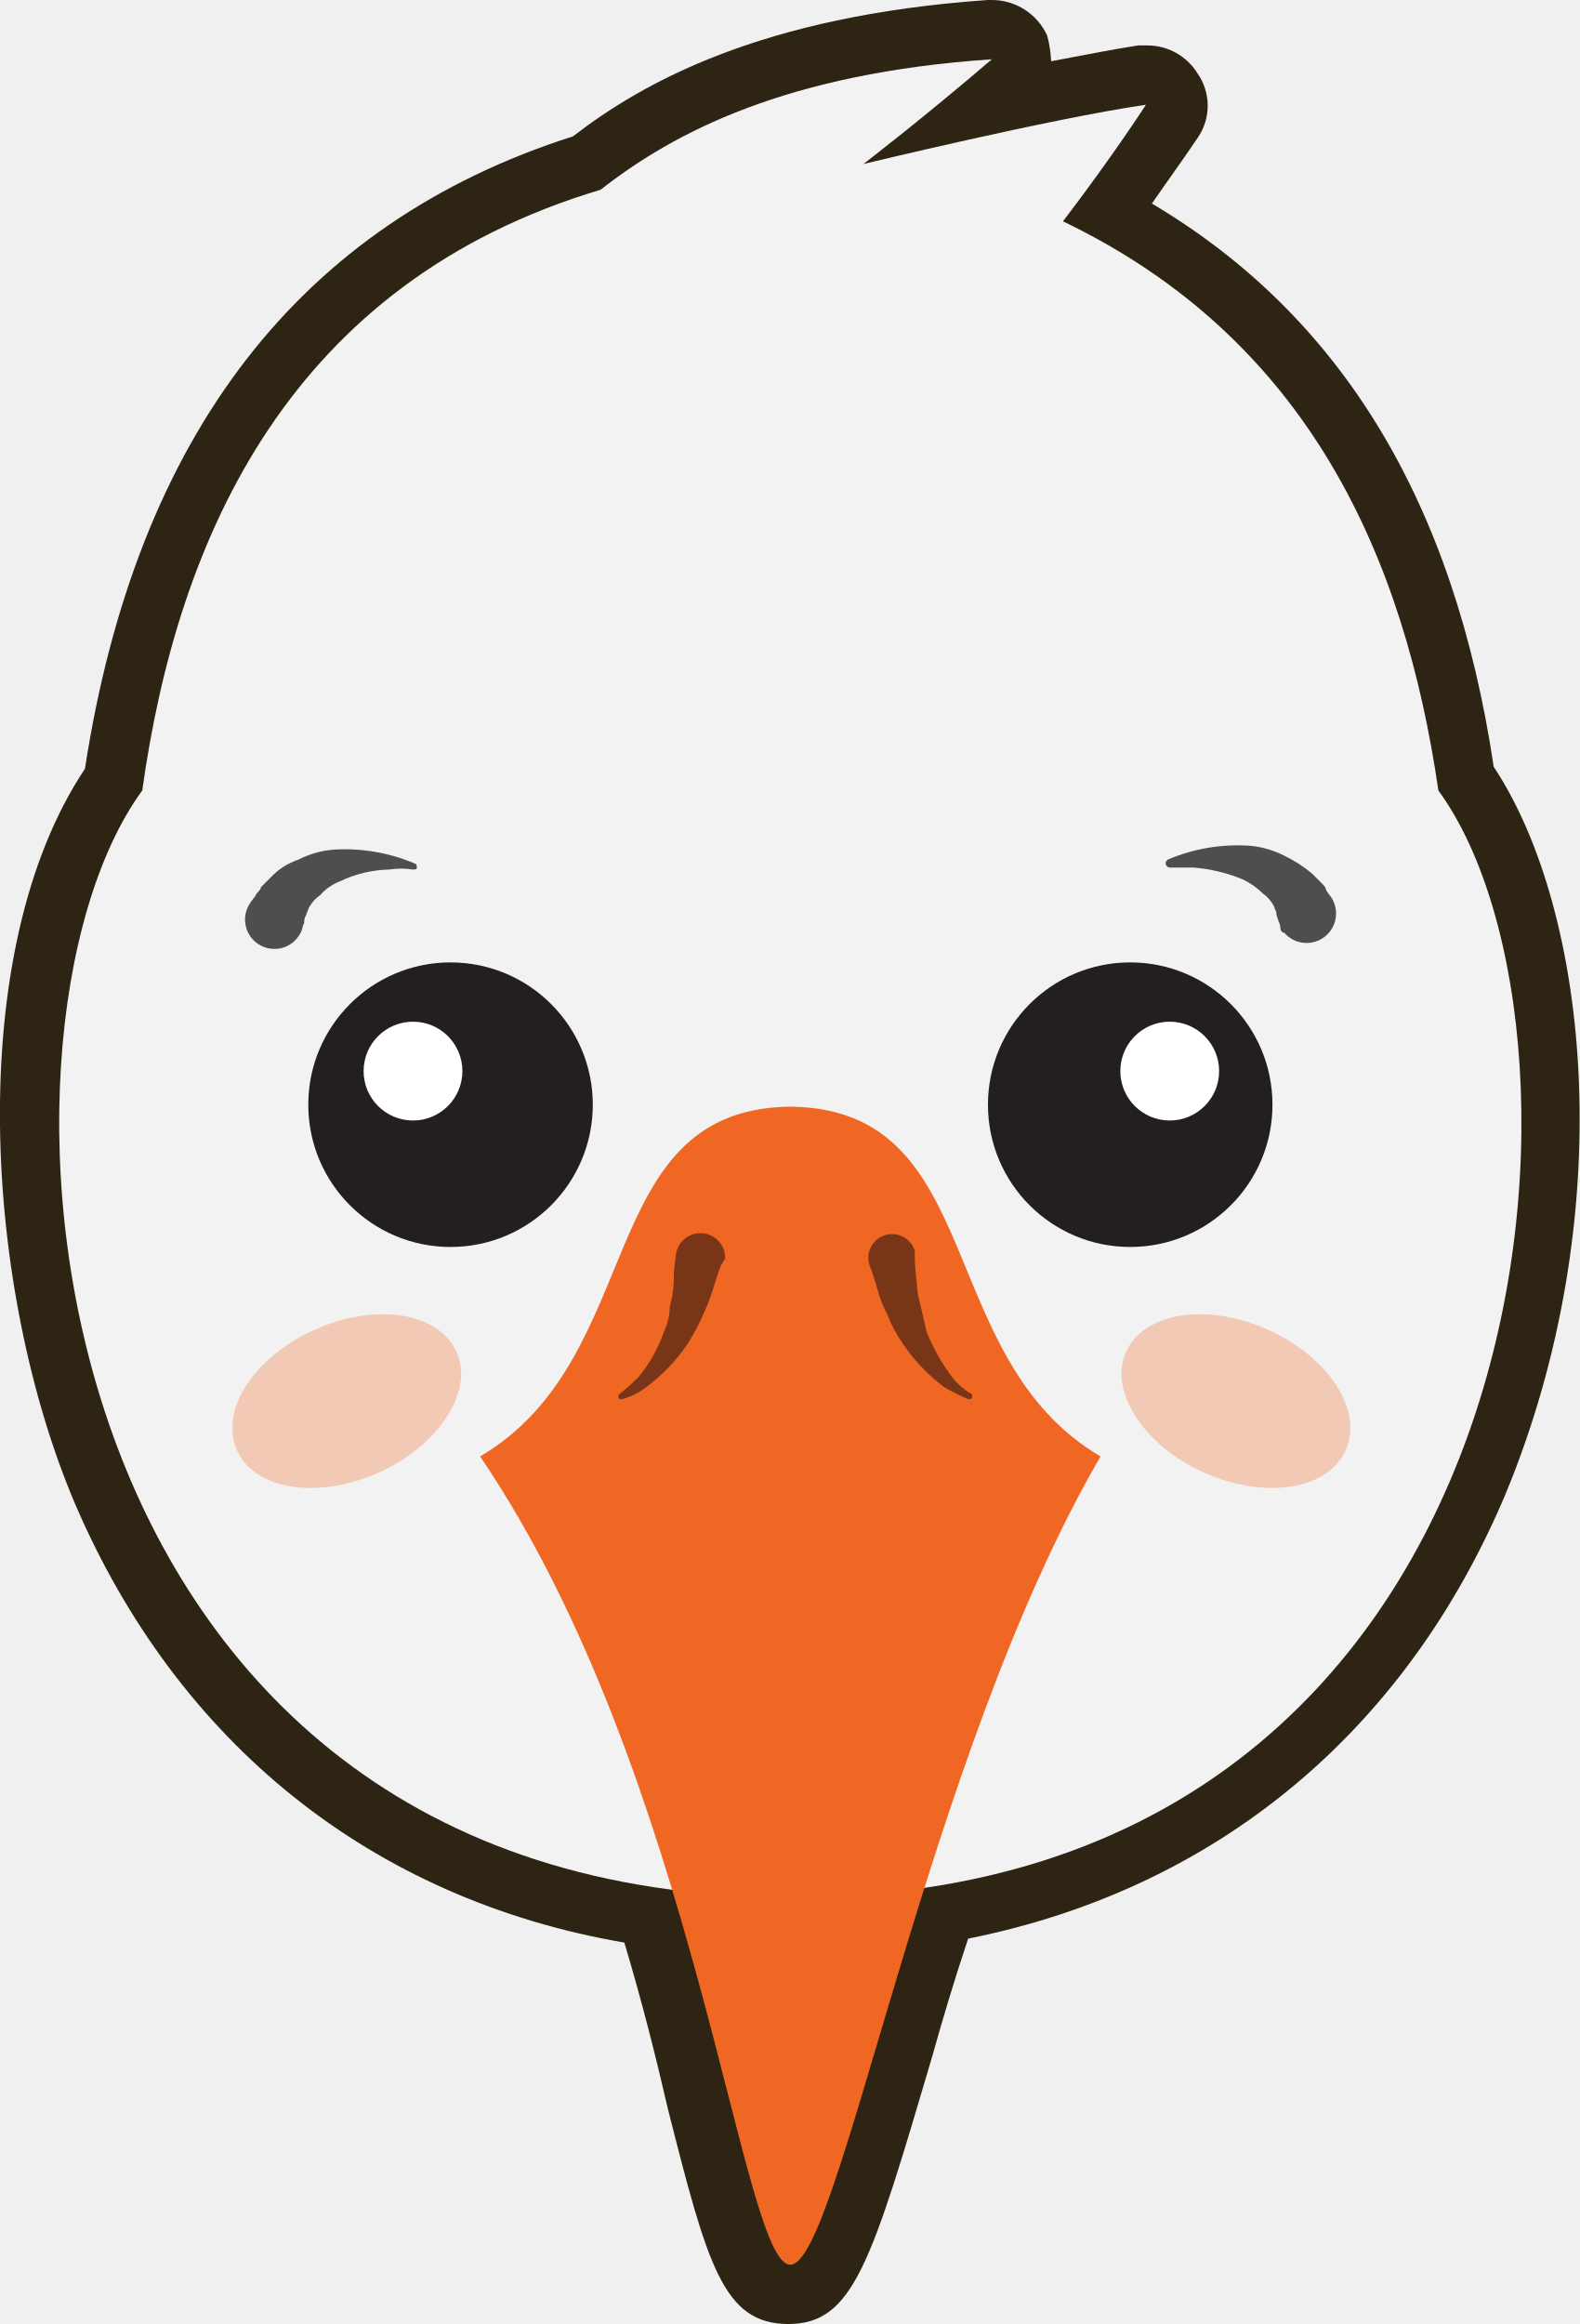
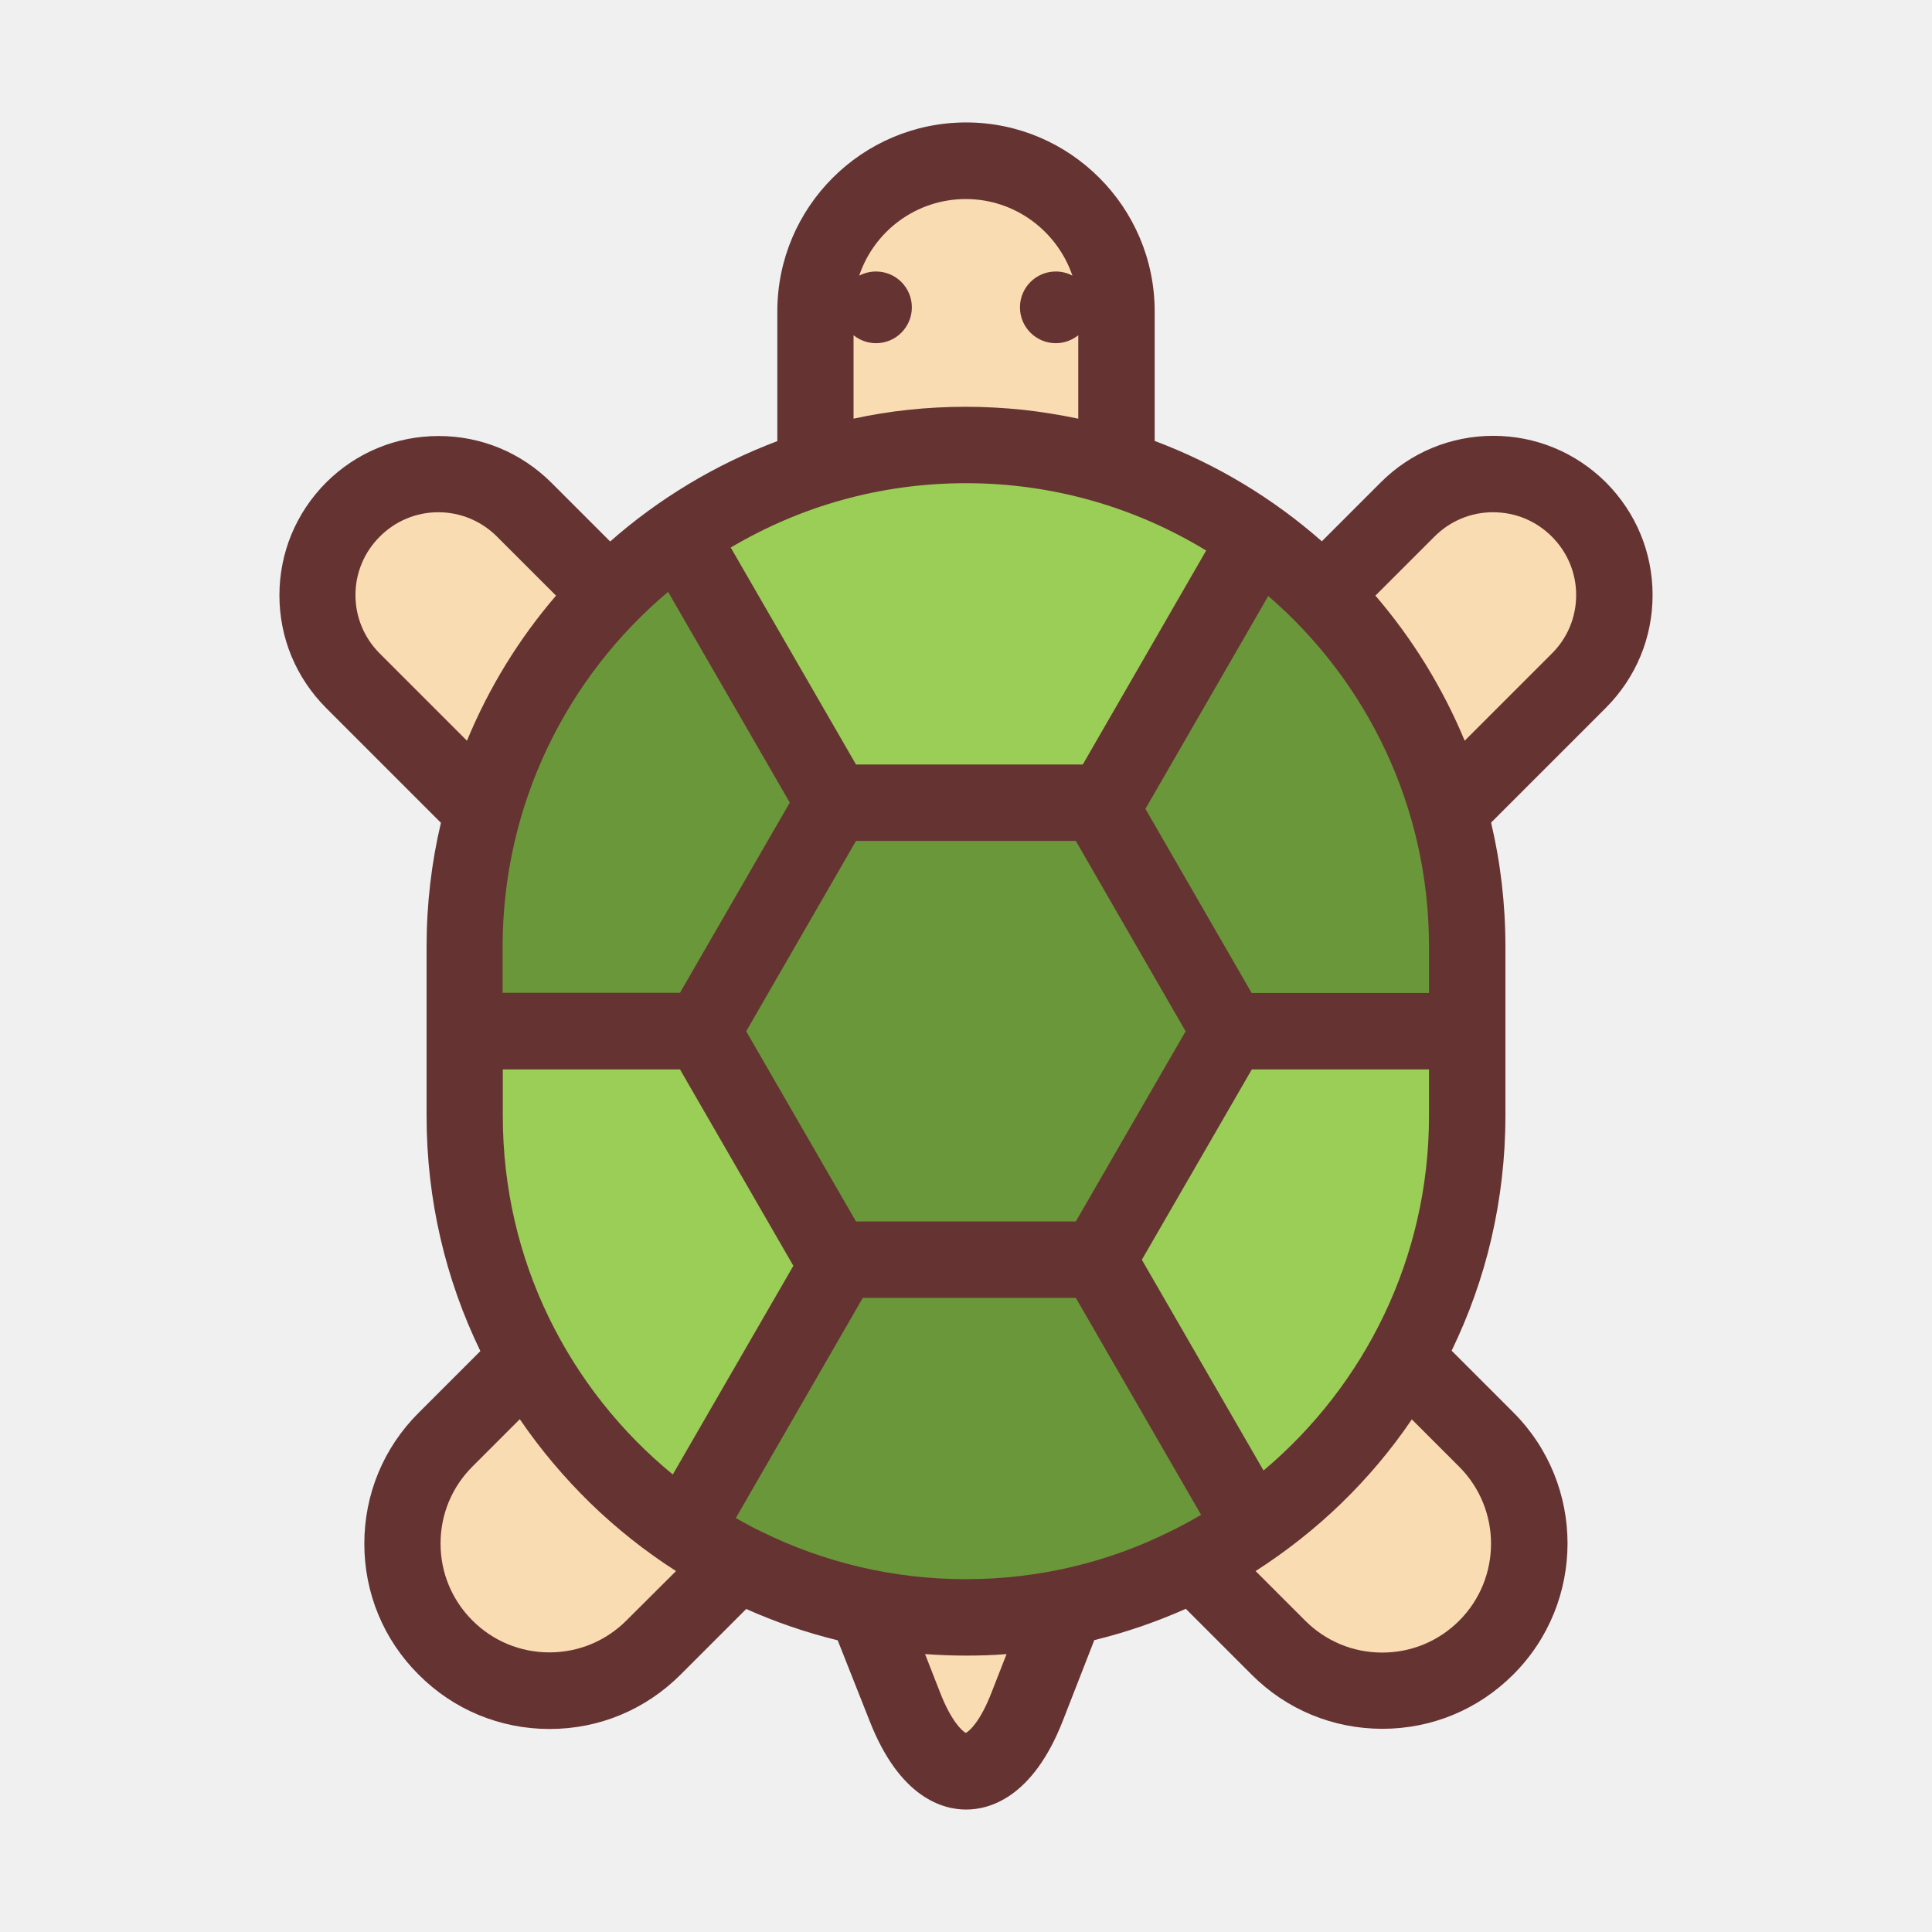
- <svg xmlns="http://www.w3.org/2000/svg" id="Layer_1" data-name="Layer 1" viewBox="0 0 79.954 117.6">
-   <g>
-     <path d="M58.3,10.3C59.2,9,60,7.9,60.6,7a2.855,2.855,0,0,0,0-3.3,2.973,2.973,0,0,0-2.5-1.4h-.5c-1.3.2-2.8.5-4.4.8A5.851,5.851,0,0,0,53,1.8,3.077,3.077,0,0,0,50.2,0H50C38.5.8,32.5,4.2,29,6.9,15.2,11.3,6.9,22,4.3,38.9c-6.2,9.3-5.1,26.4-.5,37.2,5.2,12.1,15,20,27.8,22.2.9,3,1.6,5.8,2.2,8.4,2,7.9,2.8,10.9,6.1,10.9s4.2-3.1,7.3-13.6c.5-1.8,1.1-3.8,1.8-5.9,12.5-2.5,22.1-10.4,27.2-22.5,5.8-14,4.3-29.4-.6-36.8C73.6,25.4,67.9,16,58.3,10.3Z" fill="#2d2413" />
-     <g>
-       <path d="M72.8,40c-1.7-11.7-6.5-22.8-19-28.8,1-1.3,2.9-3.9,4.2-5.9-4.8.7-14.3,3-14.3,3S46.7,6,50.2,3c-10.4.7-16.1,3.7-19.8,6.6C14.7,14.3,9,27.1,7.2,40-1.8,52.3,1.3,96,40,96,78.7,96.1,81.8,52.3,72.8,40Z" fill="#f2f2f2" />
-       <g>
-         <path d="M40.1,56h-.2c-9.9.2-7.1,12.7-15.6,17.7,11,16.2,13.2,40.9,15.7,40.9S46.8,89,55.7,73.7C47.2,68.7,50,56.2,40.1,56Z" fill="#f06724" />
-         <path d="M46.3,63.6a11.621,11.621,0,0,0,.1,1.3,5.016,5.016,0,0,0,.2,1.2c.1.4.2.9.3,1.3a9.926,9.926,0,0,0,1.3,2.3,3.231,3.231,0,0,0,.9.8c.1,0,.1.1.1.2s-.1.1-.2.1a10.7,10.7,0,0,1-1.2-.6A8.925,8.925,0,0,1,45.7,68a7.145,7.145,0,0,1-.8-1.5,5.542,5.542,0,0,1-.5-1.3c-.2-.7-.4-1.2-.4-1.2a1.2,1.2,0,1,1,2.3-.7Z" fill="#793518" />
-         <path d="M36.5,64s-.2.5-.4,1.2a11.207,11.207,0,0,1-.5,1.3,10.932,10.932,0,0,1-.8,1.5,8.886,8.886,0,0,1-2.1,2.2,3.5,3.5,0,0,1-1.2.6c-.1,0-.2,0-.2-.1s0-.1.1-.2a9.4,9.4,0,0,0,.9-.8,7.276,7.276,0,0,0,1.3-2.3,3.079,3.079,0,0,0,.3-1.3,5.021,5.021,0,0,0,.2-1.2,7.311,7.311,0,0,1,.1-1.3,1.251,1.251,0,0,1,2.5.1C36.6,63.8,36.6,63.9,36.5,64Z" fill="#793518" />
-       </g>
-       <g>
-         <g>
-           <circle cx="57.203" cy="55.9" r="7.2" fill="#231f20" />
-           <circle cx="59.203" cy="54.2" r="2.5" fill="#fff" />
-         </g>
-         <path d="M64.8,46.9a.775.775,0,0,0-.1-.3c0-.1-.1-.2-.1-.4,0-.1-.1-.2-.1-.3a1.874,1.874,0,0,0-.6-.7,3.589,3.589,0,0,0-1-.7,8.239,8.239,0,0,0-2.5-.6H59.2a.215.215,0,0,1-.2-.2c0-.1,0-.1.1-.2a9.02,9.02,0,0,1,4.2-.7,4.794,4.794,0,0,1,1.7.5,6.7,6.7,0,0,1,1.4.9l.5.5c.1.1.2.2.2.3a1.239,1.239,0,0,0,.2.3A1.492,1.492,0,0,1,65,47.2C64.9,47.2,64.8,47.1,64.8,46.9Z" fill="#504d4e" />
-         <g opacity="0.3">
-           <path d="M68.1,73.4c-.9,2-4.1,2.5-7.2,1.1s-4.8-4.2-3.9-6.1c.9-2,4.1-2.5,7.2-1.1S69,71.4,68.1,73.4Z" fill="#f06724" />
-         </g>
-       </g>
-       <g>
-         <g>
-           <circle cx="22.803" cy="55.9" r="7.2" fill="#231f20" />
-           <circle cx="20.903" cy="54.2" r="2.5" fill="#fff" />
-         </g>
-         <path d="M12.8,45.5a1.238,1.238,0,0,0,.2-.3c.1-.1.2-.2.2-.3l.5-.5a3.391,3.391,0,0,1,1.4-.9,4.794,4.794,0,0,1,1.7-.5,9.022,9.022,0,0,1,4.2.7c.1,0,.1.2.1.2,0,.1-.1.1-.2.1a3.91,3.91,0,0,0-1.2,0,6.076,6.076,0,0,0-2.5.6,2.553,2.553,0,0,0-1,.7,1.874,1.874,0,0,0-.6.7c0,.1-.1.2-.1.3a.6.6,0,0,0-.1.4.774.774,0,0,0-.1.3,1.487,1.487,0,1,1-2.8-1A2.183,2.183,0,0,1,12.8,45.5Z" fill="#504d4e" />
-         <g opacity="0.3">
-           <path d="M12,73.4c.9,2,4.1,2.5,7.2,1.1s4.8-4.2,3.9-6.1c-.9-2-4.1-2.5-7.2-1.1S11.1,71.4,12,73.4Z" fill="#f06724" />
-         </g>
-       </g>
-     </g>
-   </g>
+ <svg xmlns="http://www.w3.org/2000/svg" width="800px" height="800px" viewBox="0 0 1024 1024" class="icon" version="1.1">
+   <path d="M851.2 255.7c15.9 16 24.7 37.1 24.7 59.7s-8.8 43.7-24.7 59.7L790.3 436c5 21.1 7.6 43.1 7.6 65.6v89.9c0 22.3-2.6 44-7.4 64.8-4.8 20.8-12 40.8-21.1 59.6l32.7 32.7c38.3 38.3 38.3 100.6 0 138.9-18.6 18.6-43.2 28.8-69.4 28.8-26.2 0-50.9-10.2-69.4-28.8l-34.8-34.8c-15.5 6.9-31.7 12.5-48.5 16.6l-16.7 42.8c-16 40.9-39 47-51.2 47-12.3 0-35.2-6.1-51.2-47L444 869.4c-16.8-4.1-33-9.7-48.5-16.6l-34.8 34.8c-18.6 18.6-43.2 28.8-69.4 28.8s-50.9-10.2-69.4-28.8c-18.6-18.5-28.8-43.2-28.8-69.4 0-26.2 10.2-50.9 28.8-69.4l32.7-32.7c-18.3-37.7-28.5-79.9-28.5-124.5v-89.9c0-22.6 2.6-44.5 7.6-65.6l-60.9-60.9c-15.9-16-24.7-37.1-24.7-59.7 0-22.5 8.8-43.7 24.7-59.7 15.9-15.9 37.1-24.7 59.7-24.7s43.7 8.8 59.7 24.7l31.2 31.2c12.9-11.4 26.9-21.6 41.7-30.5 14.8-8.9 30.5-16.5 46.9-22.7V165c0-55.2 44.9-100.1 100.1-100.1 55 0 99.9 44.9 99.9 100.1v68.7c32.8 12.3 62.8 30.5 88.6 53.2l31.2-31.2c15.9-15.9 37.1-24.7 59.7-24.7 22.5 0 43.7 8.8 59.7 24.7z" fill="#663333" />
+   <path d="M822.5 284.4c8.3 8.3 12.9 19.3 12.9 31s-4.6 22.8-12.9 31l-46.2 46.2c-5.8-14.1-12.8-27.6-20.7-40.5-7.9-12.8-16.8-25-26.6-36.4l31.3-31.3c8.3-8.3 19.3-12.9 31-12.9 11.9 0 22.9 4.6 31.2 12.9zM773.4 777.4c22.5 22.5 22.5 59.1 0 81.6-10.9 10.9-25.4 16.9-40.8 16.9-15.4 0-29.9-6-40.8-16.9l-26.3-26.3c16.3-10.5 31.6-22.5 45.5-36 13.9-13.5 26.4-28.3 37.3-44.4l25.1 25.1z" fill="#F9DCB2" />
+   <path d="M757.4 566.8v24.7c0 75.3-34.1 142.8-87.7 187.9l-64.5-111.7 58.3-100.9h93.9z" fill="#9ACE57" />
+   <path d="M757.4 501.6v24.7h-94l-56.3-97.6 65.1-112.8c52.2 45 85.2 111.6 85.2 185.7z" fill="#6A973A" />
+   <path d="M639.3 291.8l-65.4 113.4H453.7l-66.4-115c18.3-10.8 38.1-19.4 59-25.2 20.9-5.8 42.9-8.9 65.7-8.9 46.6 0 90.2 13.1 127.3 35.7z" fill="#9ACE57" />
+   <path d="M570.2 687.9l66.4 115c-3.3 1.9-6.6 3.8-10 5.6h-0.1c-2.1 1.2-4.3 2.2-6.5 3.3C587.4 828 550.7 837 511.9 837c-38.7 0-75.4-9-108.1-25.1-2.2-1.1-4.4-2.1-6.5-3.3-2.4-1.3-4.9-2.6-7.3-4l67.3-116.7h112.9zM570.2 445.7l58.2 100.9-58.2 100.8H453.7l-58.2-100.8 58.2-100.9z" fill="#6A973A" />
+   <path d="M571.5 177.7v44.2c-9.6-2-19.4-3.6-29.3-4.7-9.9-1-20-1.6-30.2-1.6-20.4 0-40.4 2.1-59.6 6.3v-44.2c3.3 2.6 7.4 4.2 11.9 4.2 10.5 0 19-8.5 19-19s-8.5-19-19-19c-3.2 0-6.2 0.8-8.9 2.2 7.9-23.6 30.2-40.6 56.5-40.6 26.2 0 48.5 17.1 56.5 40.6-2.6-1.4-5.6-2.2-8.8-2.2-10.5 0-19 8.5-19 19s8.5 19 19 19c4.5 0 8.6-1.6 11.9-4.2zM533.5 876.7l-8.1 20.7c-5.7 14.7-11.4 20-13.5 21.1-2.1-1.1-7.8-6.5-13.5-21.1l-8.1-20.7c7.1 0.5 14.3 0.8 21.6 0.8 7.3 0 14.5-0.2 21.6-0.8z" fill="#F9DCB2" />
+   <path d="M360.4 566.8l60.1 104.1-63.9 110.6c-27.5-22.5-50-50.9-65.7-83.2-15.7-32.3-24.4-68.5-24.4-106.8v-24.7h93.9z" fill="#9ACE57" />
+   <path d="M354.1 313.7l64.5 111.7-58.2 100.8h-94v-24.7c0.1-75.2 34.1-142.7 87.7-187.8z" fill="#6A973A" />
+   <path d="M358.3 832.7L332 858.9c-10.9 10.9-25.4 16.9-40.8 16.9-15.4 0-29.9-6-40.8-16.9-10.9-10.9-16.9-25.4-16.9-40.8 0-15.4 6-29.9 16.9-40.8l25.1-25.1c10.9 16 23.5 30.9 37.3 44.4 13.9 13.5 29.1 25.6 45.5 36.1zM263.4 284.4l31.3 31.3c-19.6 22.8-35.6 48.8-47.2 76.9l-46.2-46.2c-8.3-8.3-12.9-19.3-12.9-31s4.6-22.7 12.9-31 19.3-12.9 31-12.9 22.8 4.6 31.1 12.9z" fill="#F9DCB2" />
</svg>
